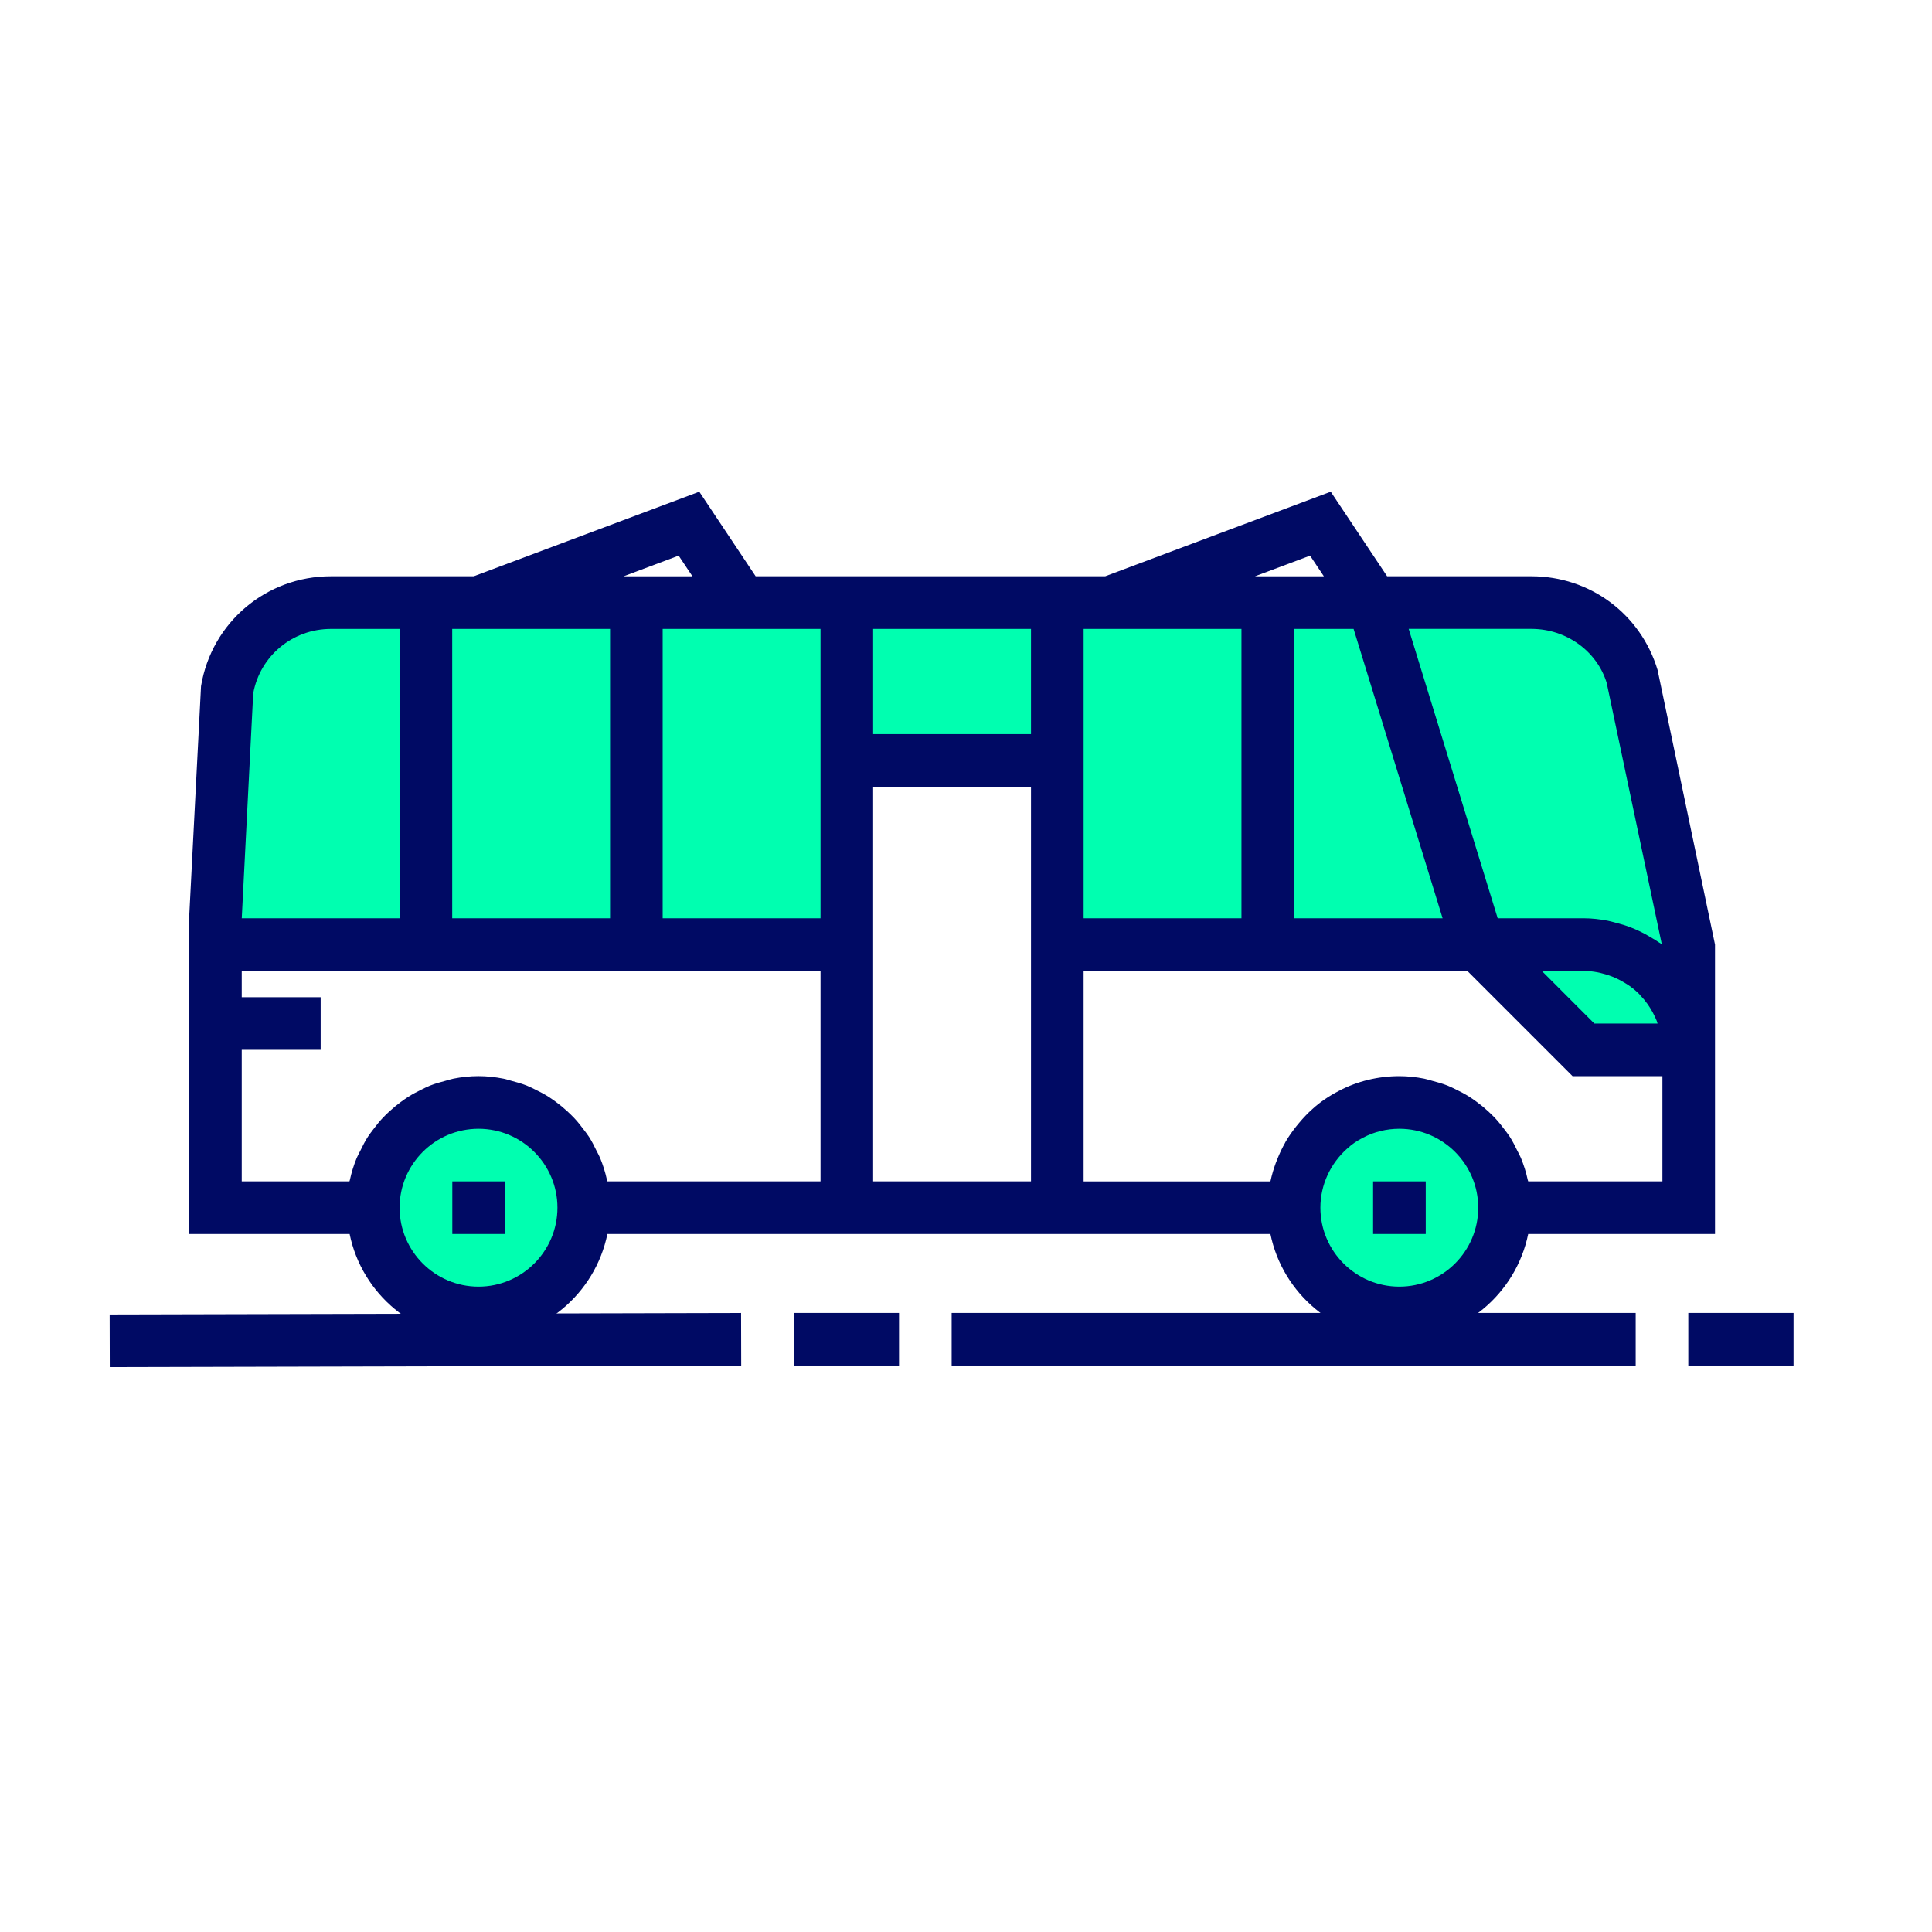
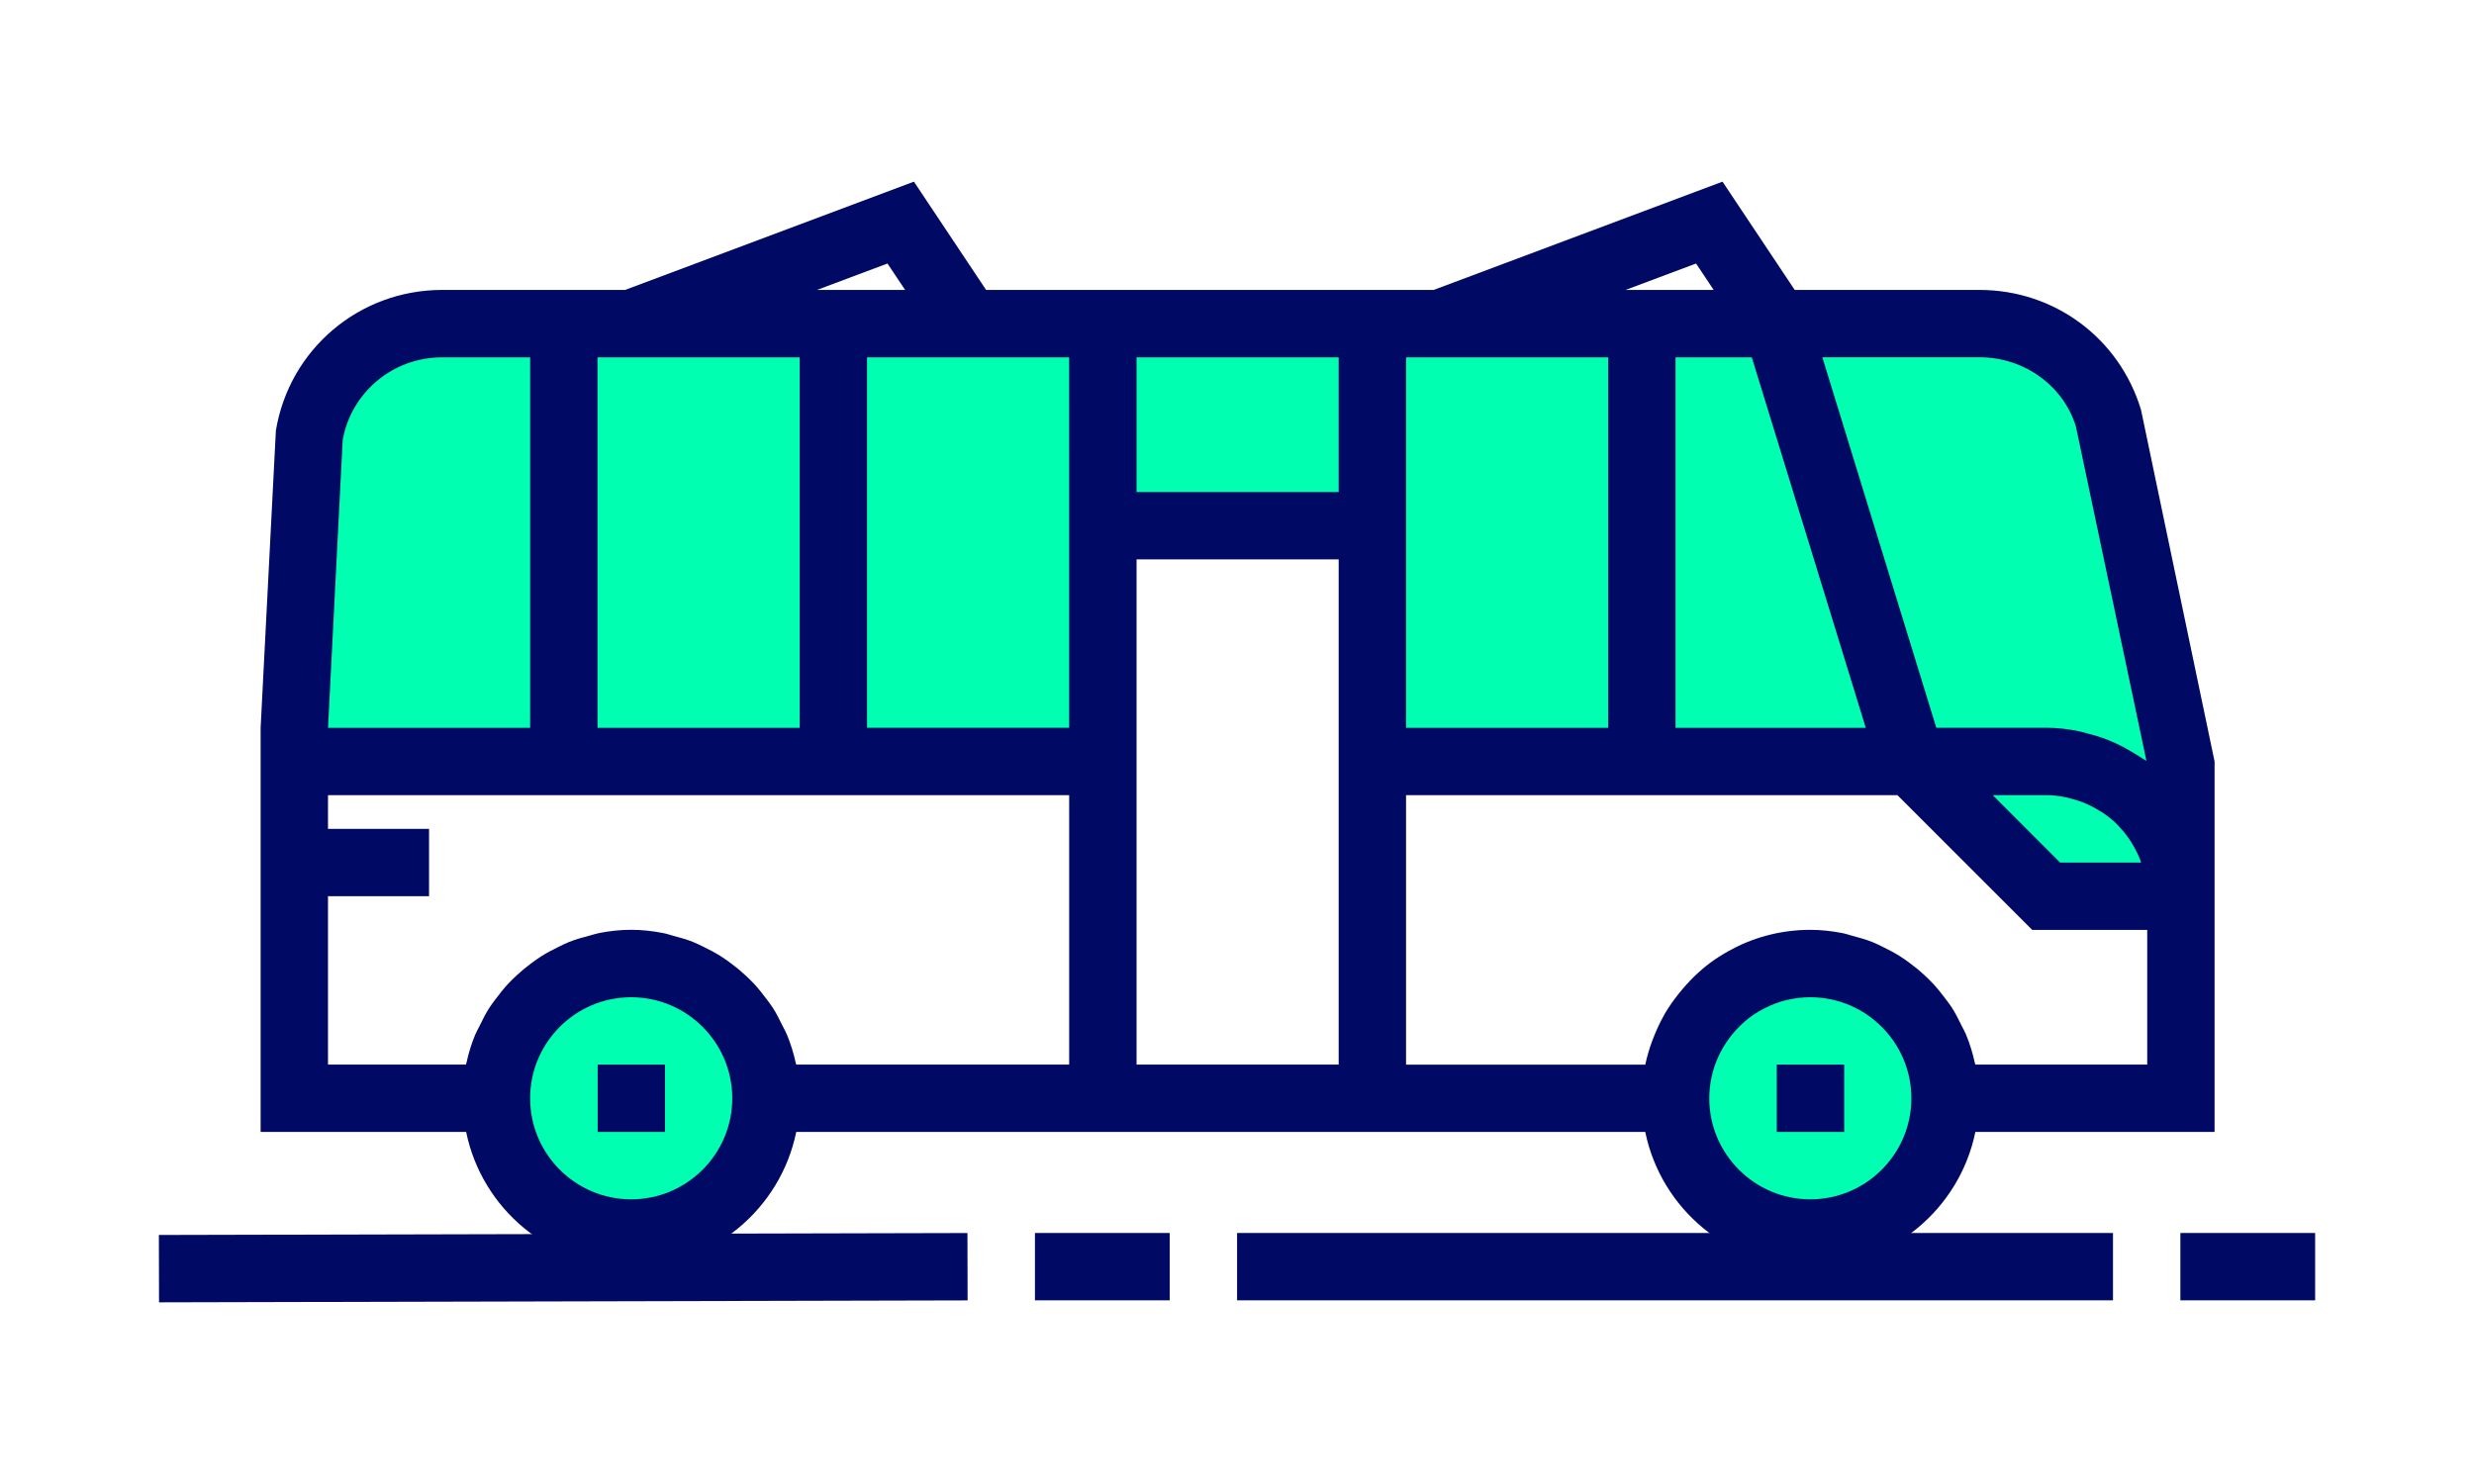
- <svg xmlns="http://www.w3.org/2000/svg" version="1.1" id="Layer_1" x="0px" y="0px" width="220px" height="220px" viewBox="0 0 220 220" enable-background="new 0 0 220 220" xml:space="preserve">
+ <svg xmlns="http://www.w3.org/2000/svg" version="1.1" id="Layer_1" x="0px" y="0px" width="220px" height="132px" viewBox="0 44 220 132" enable-background="new 0 44 220 132" xml:space="preserve">
  <g>
    <g>
-       <circle fill="#00FFB0" cx="54.44" cy="137.522" r="11.983" />
-       <path fill="#00FFB0" d="M171.277,137.522c0,6.62-5.362,11.982-11.981,11.982c-6.621,0-11.985-5.362-11.985-11.982    c0-3.595,1.589-6.802,4.075-8.988c0.718-0.658,1.528-1.196,2.396-1.648c1.646-0.866,3.535-1.347,5.514-1.347    C165.915,125.539,171.277,130.899,171.277,137.522z" />
-       <path fill="#00FFB0" d="M174.334,68.618h-18.036h-11.983h-23.966H96.382H72.417H48.45H37.634c-5.872,0-10.875,4.223-11.834,10.007    l-1.318,25.943c0,0.599,0,2.995,0,2.995H48.45h23.967h23.965v-20.97h23.967v20.97h23.966h23.968l11.983,11.983h11.983v-11.983    l-6.411-30.407C184.31,72.093,179.636,68.618,174.334,68.618z" />
+       <circle fill="#00FFB0" cx="56.081" cy="141.69" r="11.983" />
+       <path fill="#00FFB0" d="M172.918,141.689c0,6.621-5.362,11.982-11.981,11.982c-6.621,0-11.985-5.361-11.985-11.982    c0-3.595,1.59-6.802,4.076-8.987c0.717-0.658,1.527-1.196,2.395-1.648c1.646-0.866,3.535-1.347,5.515-1.347    C167.556,129.707,172.918,135.066,172.918,141.689z" />
+       <path fill="#00FFB0" d="M175.975,72.786h-18.036h-11.983H121.99H98.022H74.058H50.091H39.274c-5.872,0-10.875,4.223-11.834,10.007    l-1.318,25.943c0,0.599,0,2.995,0,2.995h23.968h23.967h23.965v-20.97h23.968v20.97h23.965h23.969l11.982,11.983h11.983V111.73    l-6.411-30.406C185.951,76.261,181.277,72.786,175.975,72.786z" />
    </g>
    <g>
-       <rect x="12.496" y="149.594" transform="matrix(1 -0.0024 0.0024 1 -0.3688 0.1176)" fill="#000A64" width="71.902" height="5.992" />
-       <rect x="90.391" y="149.505" fill="#000A64" width="11.983" height="5.99" />
-       <rect x="108.366" y="149.505" fill="#000A64" width="77.891" height="5.99" />
-       <rect x="192.249" y="149.505" fill="#000A64" width="11.983" height="5.99" />
-       <path fill="#000A64" d="M174.382,65.621h-15.821h-0.607l-6.421-9.631l-25.684,9.631h-2.455h-5.992H99.427h-5.993h-7.385    l-6.42-9.631l-25.683,9.631h-2.454h-5.991h-7.82c-7.366,0-13.589,5.263-14.79,12.514l-1.356,26.432v5.991v29.959h18.277    c1.392,6.828,7.441,11.983,14.676,11.983s13.282-5.155,14.677-11.983h24.269h5.993h17.974h5.992h21.271    c1.395,6.828,7.441,11.983,14.677,11.983c7.234,0,13.285-5.155,14.677-11.983h21.273v-17.976v-2.996v-2.994v-8.989l-6.54-31.272    C186.826,69.908,181.05,65.621,174.382,65.621z M77.28,63.271l1.568,2.351h-3.389H71.01L77.28,63.271z M51.493,71.615h17.976    v32.953H51.493V71.615z M28.833,78.958c0.782-4.266,4.48-7.343,8.853-7.343h0.284h7.532v32.953H27.529L28.833,78.958z     M54.489,146.511c-4.954,0-8.987-4.033-8.987-8.988c0-4.956,4.033-8.988,8.987-8.988c4.956,0,8.988,4.032,8.988,8.988    C63.477,142.478,59.444,146.511,54.489,146.511z M93.435,134.525H69.166c0-0.003-0.002-0.006-0.002-0.01    c-0.014-0.054-0.038-0.101-0.048-0.153c-0.186-0.864-0.45-1.697-0.777-2.497c-0.117-0.283-0.272-0.545-0.407-0.818    c-0.267-0.552-0.539-1.093-0.869-1.604c-0.193-0.296-0.407-0.567-0.621-0.849c-0.335-0.448-0.679-0.882-1.063-1.29    c-0.252-0.265-0.513-0.515-0.782-0.763c-0.401-0.373-0.82-0.717-1.264-1.042c-0.294-0.218-0.591-0.429-0.902-0.627    c-0.476-0.298-0.97-0.557-1.479-0.804c-0.317-0.151-0.63-0.316-0.96-0.447c-0.574-0.228-1.174-0.399-1.781-0.555    c-0.296-0.078-0.582-0.184-0.887-0.239c-0.922-0.181-1.873-0.289-2.846-0.289c-0.975,0-1.923,0.108-2.847,0.289    c-0.306,0.06-0.586,0.161-0.886,0.239c-0.608,0.155-1.207,0.327-1.783,0.555c-0.329,0.131-0.641,0.292-0.958,0.447    c-0.509,0.247-1.003,0.506-1.479,0.804c-0.313,0.198-0.606,0.409-0.903,0.627c-0.44,0.325-0.859,0.669-1.263,1.042    c-0.271,0.248-0.53,0.498-0.783,0.763c-0.38,0.408-0.728,0.84-1.062,1.29c-0.209,0.281-0.43,0.553-0.621,0.849    c-0.33,0.511-0.602,1.051-0.868,1.604c-0.135,0.273-0.291,0.535-0.408,0.818c-0.33,0.8-0.591,1.633-0.776,2.497    c-0.012,0.053-0.036,0.1-0.047,0.153c0,0.004-0.004,0.007-0.004,0.01H27.527v-14.979h8.986v-5.99h-8.986v-2.997h17.974h5.991    h17.976h5.991h17.976V134.525L93.435,134.525z M93.435,83.597v5.992v14.978H75.459V71.615h14.587h3.388V83.597z M117.401,104.567    v5.991v23.967H99.427v-23.967v-5.991V89.589h17.974V104.567z M117.401,83.597H99.427V71.615h10.438h7.536V83.597z M154.137,71.615    l5.068,16.476l5.068,16.477h-3.176h-13.74V71.615H154.137z M149.182,63.271l1.566,2.351h-3.391h-4.446L149.182,63.271z     M123.394,89.589v-5.992V71.615h17.973v32.953h-17.973V89.589z M159.342,146.511c-4.953,0-8.987-4.033-8.987-8.988    c0-2.571,1.115-5.031,3.106-6.782c0.482-0.441,1.067-0.844,1.769-1.202c1.243-0.657,2.666-1.004,4.112-1.004    c4.955,0,8.987,4.032,8.987,8.988C168.329,142.478,164.297,146.511,159.342,146.511z M189.301,134.525h-15.282    c0-0.003-0.001-0.006-0.001-0.01c-0.013-0.054-0.036-0.104-0.051-0.159c-0.184-0.861-0.448-1.691-0.774-2.491    c-0.117-0.286-0.275-0.55-0.412-0.829c-0.262-0.546-0.535-1.082-0.861-1.593c-0.191-0.296-0.41-0.57-0.623-0.853    c-0.335-0.446-0.68-0.878-1.062-1.286c-0.251-0.265-0.511-0.515-0.781-0.763c-0.4-0.373-0.821-0.717-1.264-1.042    c-0.295-0.218-0.587-0.429-0.899-0.624c-0.476-0.298-0.973-0.56-1.482-0.807c-0.318-0.151-0.626-0.314-0.956-0.444    c-0.574-0.23-1.177-0.398-1.784-0.556c-0.297-0.077-0.578-0.179-0.885-0.239c-0.922-0.181-1.872-0.288-2.846-0.288    c-2.421,0-4.805,0.583-6.886,1.685c-1.146,0.591-2.174,1.3-3.002,2.061c-0.55,0.486-1.048,1.018-1.514,1.573    c-0.111,0.129-0.22,0.261-0.324,0.393c-0.446,0.564-0.86,1.145-1.22,1.761c-0.026,0.046-0.046,0.09-0.067,0.135    c-0.334,0.584-0.615,1.19-0.864,1.813c-0.062,0.155-0.126,0.311-0.186,0.47c-0.243,0.661-0.446,1.341-0.594,2.03    c-0.005,0.023-0.016,0.046-0.018,0.067h-21.27v-23.967h17.973h5.991h18.762h0.971l11.983,11.983h10.228V134.525L189.301,134.525z     M175.563,110.559h4.751c0.567,0,1.114,0.066,1.649,0.169c0.169,0.029,0.329,0.077,0.492,0.119c0.37,0.094,0.73,0.199,1.079,0.337    c0.17,0.065,0.336,0.133,0.5,0.209c0.351,0.16,0.689,0.347,1.016,0.55c0.122,0.078,0.255,0.146,0.374,0.229    c0.431,0.301,0.84,0.63,1.211,0.998c0.062,0.06,0.111,0.132,0.171,0.194c0.303,0.316,0.585,0.656,0.837,1.016    c0.098,0.138,0.185,0.281,0.274,0.422c0.197,0.314,0.377,0.645,0.534,0.982c0.069,0.157,0.142,0.309,0.205,0.468    c0.039,0.096,0.059,0.201,0.094,0.301h-7.197L175.563,110.559z M188.901,107.313c-0.233-0.166-0.481-0.306-0.726-0.459    c-0.52-0.321-1.05-0.614-1.604-0.872c-0.284-0.132-0.565-0.255-0.859-0.368c-0.583-0.228-1.184-0.406-1.802-0.561    c-0.274-0.068-0.541-0.152-0.823-0.207c-0.901-0.171-1.822-0.281-2.771-0.281h-9.772l-5.068-16.476l-5.068-16.478h1.54h12.438    c4.009,0,7.48,2.573,8.573,6.159l6.271,29.744C189.124,107.438,189.009,107.384,188.901,107.313z" />
-       <rect x="51.505" y="134.525" fill="#000A64" width="5.991" height="5.992" />
-       <rect x="156.357" y="134.525" fill="#000A64" width="5.994" height="5.992" />
+       <rect x="14.134" y="153.763" transform="matrix(-1 0.0024 -0.0024 -1 100.5471 313.3977)" fill="#000A64" width="71.902" height="5.992" />
+       <rect x="92.032" y="153.673" fill="#000A64" width="11.983" height="5.99" />
+       <rect x="110.007" y="153.673" fill="#000A64" width="77.891" height="5.99" />
+       <rect x="193.89" y="153.673" fill="#000A64" width="11.983" height="5.99" />
+       <path fill="#000A64" d="M176.022,69.789h-15.821h-0.606l-6.421-9.631l-25.684,9.631h-2.455h-5.992h-17.975h-5.993h-7.385    l-6.42-9.631l-25.683,9.631h-2.454h-5.991h-7.82c-7.366,0-13.589,5.263-14.79,12.514l-1.356,26.432v5.992v29.959h18.277    c1.392,6.827,7.441,11.982,14.676,11.982c7.235,0,13.282-5.155,14.677-11.982h24.269h5.993h17.973h5.992h21.271    c1.395,6.827,7.441,11.982,14.677,11.982c7.234,0,13.285-5.155,14.677-11.982h21.273v-17.977v-2.996v-2.994v-8.988l-6.54-31.272    C188.467,74.076,182.69,69.789,176.022,69.789z M78.92,67.439l1.568,2.351H77.1H72.65L78.92,67.439z M53.134,75.783H71.11v32.953    H53.134V75.783z M30.474,83.126c0.782-4.266,4.48-7.343,8.853-7.343h0.284h7.532v32.953H29.169L30.474,83.126z M56.129,150.679    c-4.954,0-8.987-4.032-8.987-8.987c0-4.957,4.033-8.988,8.987-8.988c4.956,0,8.988,4.031,8.988,8.988    C65.118,146.646,61.084,150.679,56.129,150.679z M95.076,138.693H70.807c0-0.004-0.002-0.006-0.002-0.01    c-0.014-0.055-0.038-0.102-0.048-0.154c-0.186-0.863-0.45-1.696-0.777-2.496c-0.117-0.283-0.272-0.545-0.407-0.818    c-0.267-0.552-0.539-1.093-0.869-1.604c-0.193-0.297-0.407-0.567-0.621-0.85c-0.335-0.447-0.679-0.882-1.063-1.289    c-0.252-0.266-0.513-0.516-0.782-0.764c-0.401-0.373-0.82-0.717-1.264-1.042c-0.294-0.218-0.591-0.429-0.902-0.627    c-0.476-0.298-0.97-0.558-1.479-0.804c-0.317-0.151-0.63-0.316-0.96-0.447c-0.574-0.229-1.174-0.398-1.781-0.555    c-0.296-0.078-0.582-0.185-0.887-0.239c-0.922-0.181-1.873-0.289-2.846-0.289c-0.975,0-1.923,0.108-2.847,0.289    c-0.306,0.06-0.586,0.161-0.886,0.239c-0.608,0.154-1.207,0.326-1.783,0.555c-0.329,0.131-0.641,0.292-0.958,0.447    c-0.509,0.246-1.003,0.506-1.479,0.804c-0.313,0.198-0.606,0.409-0.903,0.627c-0.44,0.325-0.859,0.669-1.263,1.042    c-0.271,0.248-0.53,0.498-0.783,0.764c-0.38,0.407-0.728,0.84-1.062,1.289c-0.209,0.281-0.43,0.553-0.621,0.85    c-0.33,0.511-0.602,1.051-0.868,1.604c-0.135,0.273-0.291,0.535-0.408,0.818c-0.33,0.8-0.591,1.633-0.776,2.496    c-0.012,0.054-0.036,0.101-0.047,0.154c0,0.004-0.004,0.006-0.004,0.01H29.167v-14.979h8.986v-5.989h-8.986v-2.998h17.974h5.991    h17.976H77.1h17.976V138.693L95.076,138.693z M95.076,87.765v5.992v14.978H77.1V75.783h14.587h3.388L95.076,87.765L95.076,87.765z     M119.041,108.735v5.992v23.967h-17.973v-23.967v-5.992V93.757h17.973V108.735z M119.041,87.765h-17.973V75.783h10.438h7.535    V87.765z M155.777,75.783l5.068,16.476l5.068,16.477h-3.176h-13.74V75.783H155.777z M150.822,67.439l1.566,2.351h-3.391h-4.446    L150.822,67.439z M125.035,93.757v-5.992V75.783h17.973v32.953h-17.973V93.757z M160.982,150.679    c-4.953,0-8.986-4.032-8.986-8.987c0-2.571,1.115-5.031,3.105-6.782c0.482-0.441,1.066-0.845,1.77-1.202    c1.242-0.657,2.666-1.004,4.111-1.004c4.955,0,8.987,4.031,8.987,8.988C169.97,146.646,165.938,150.679,160.982,150.679z     M190.941,138.693H175.66c0-0.004-0.002-0.006-0.002-0.01c-0.013-0.055-0.035-0.104-0.051-0.16c-0.184-0.86-0.447-1.69-0.773-2.49    c-0.117-0.286-0.275-0.551-0.412-0.829c-0.262-0.546-0.535-1.082-0.861-1.593c-0.191-0.297-0.41-0.57-0.623-0.854    c-0.335-0.445-0.68-0.878-1.063-1.285c-0.25-0.266-0.51-0.516-0.78-0.764c-0.399-0.373-0.821-0.717-1.265-1.042    c-0.295-0.218-0.586-0.429-0.898-0.624c-0.477-0.298-0.973-0.561-1.482-0.807c-0.317-0.151-0.625-0.314-0.955-0.444    c-0.574-0.229-1.178-0.397-1.785-0.556c-0.297-0.077-0.577-0.18-0.885-0.239c-0.922-0.181-1.871-0.288-2.846-0.288    c-2.421,0-4.805,0.583-6.886,1.686c-1.146,0.59-2.175,1.299-3.002,2.061c-0.55,0.486-1.048,1.018-1.515,1.572    c-0.11,0.13-0.22,0.262-0.324,0.394c-0.445,0.563-0.859,1.146-1.219,1.761c-0.026,0.047-0.047,0.09-0.067,0.135    c-0.334,0.584-0.615,1.19-0.864,1.813c-0.063,0.155-0.126,0.312-0.186,0.47c-0.243,0.661-0.446,1.342-0.594,2.03    c-0.006,0.022-0.017,0.046-0.019,0.067h-21.271V114.73h17.974h5.991h18.762h0.971l11.982,11.982h10.229V138.693L190.941,138.693z     M177.203,114.727h4.752c0.566,0,1.113,0.066,1.648,0.17c0.169,0.028,0.329,0.076,0.492,0.119c0.37,0.094,0.73,0.198,1.079,0.336    c0.17,0.065,0.336,0.133,0.5,0.209c0.351,0.16,0.688,0.348,1.016,0.551c0.122,0.078,0.255,0.146,0.374,0.229    c0.432,0.301,0.84,0.63,1.211,0.998c0.063,0.061,0.111,0.132,0.172,0.194c0.303,0.315,0.584,0.655,0.836,1.016    c0.099,0.138,0.186,0.281,0.274,0.422c0.197,0.314,0.377,0.646,0.534,0.982c0.068,0.157,0.143,0.309,0.205,0.468    c0.039,0.096,0.059,0.201,0.094,0.301h-7.197L177.203,114.727z M190.541,111.48c-0.232-0.166-0.48-0.306-0.726-0.459    c-0.521-0.32-1.05-0.613-1.604-0.872c-0.283-0.132-0.564-0.255-0.858-0.368c-0.583-0.229-1.185-0.406-1.802-0.562    c-0.273-0.068-0.541-0.152-0.823-0.207c-0.901-0.171-1.821-0.281-2.771-0.281h-9.772l-5.067-16.476l-5.068-16.478h1.54h12.438    c4.008,0,7.479,2.573,8.572,6.159l6.271,29.744C190.765,111.605,190.649,111.552,190.541,111.48z" />
+       <rect x="53.146" y="138.693" fill="#000A64" width="5.991" height="5.992" />
+       <rect x="157.998" y="138.693" fill="#000A64" width="5.994" height="5.992" />
    </g>
  </g>
</svg>
